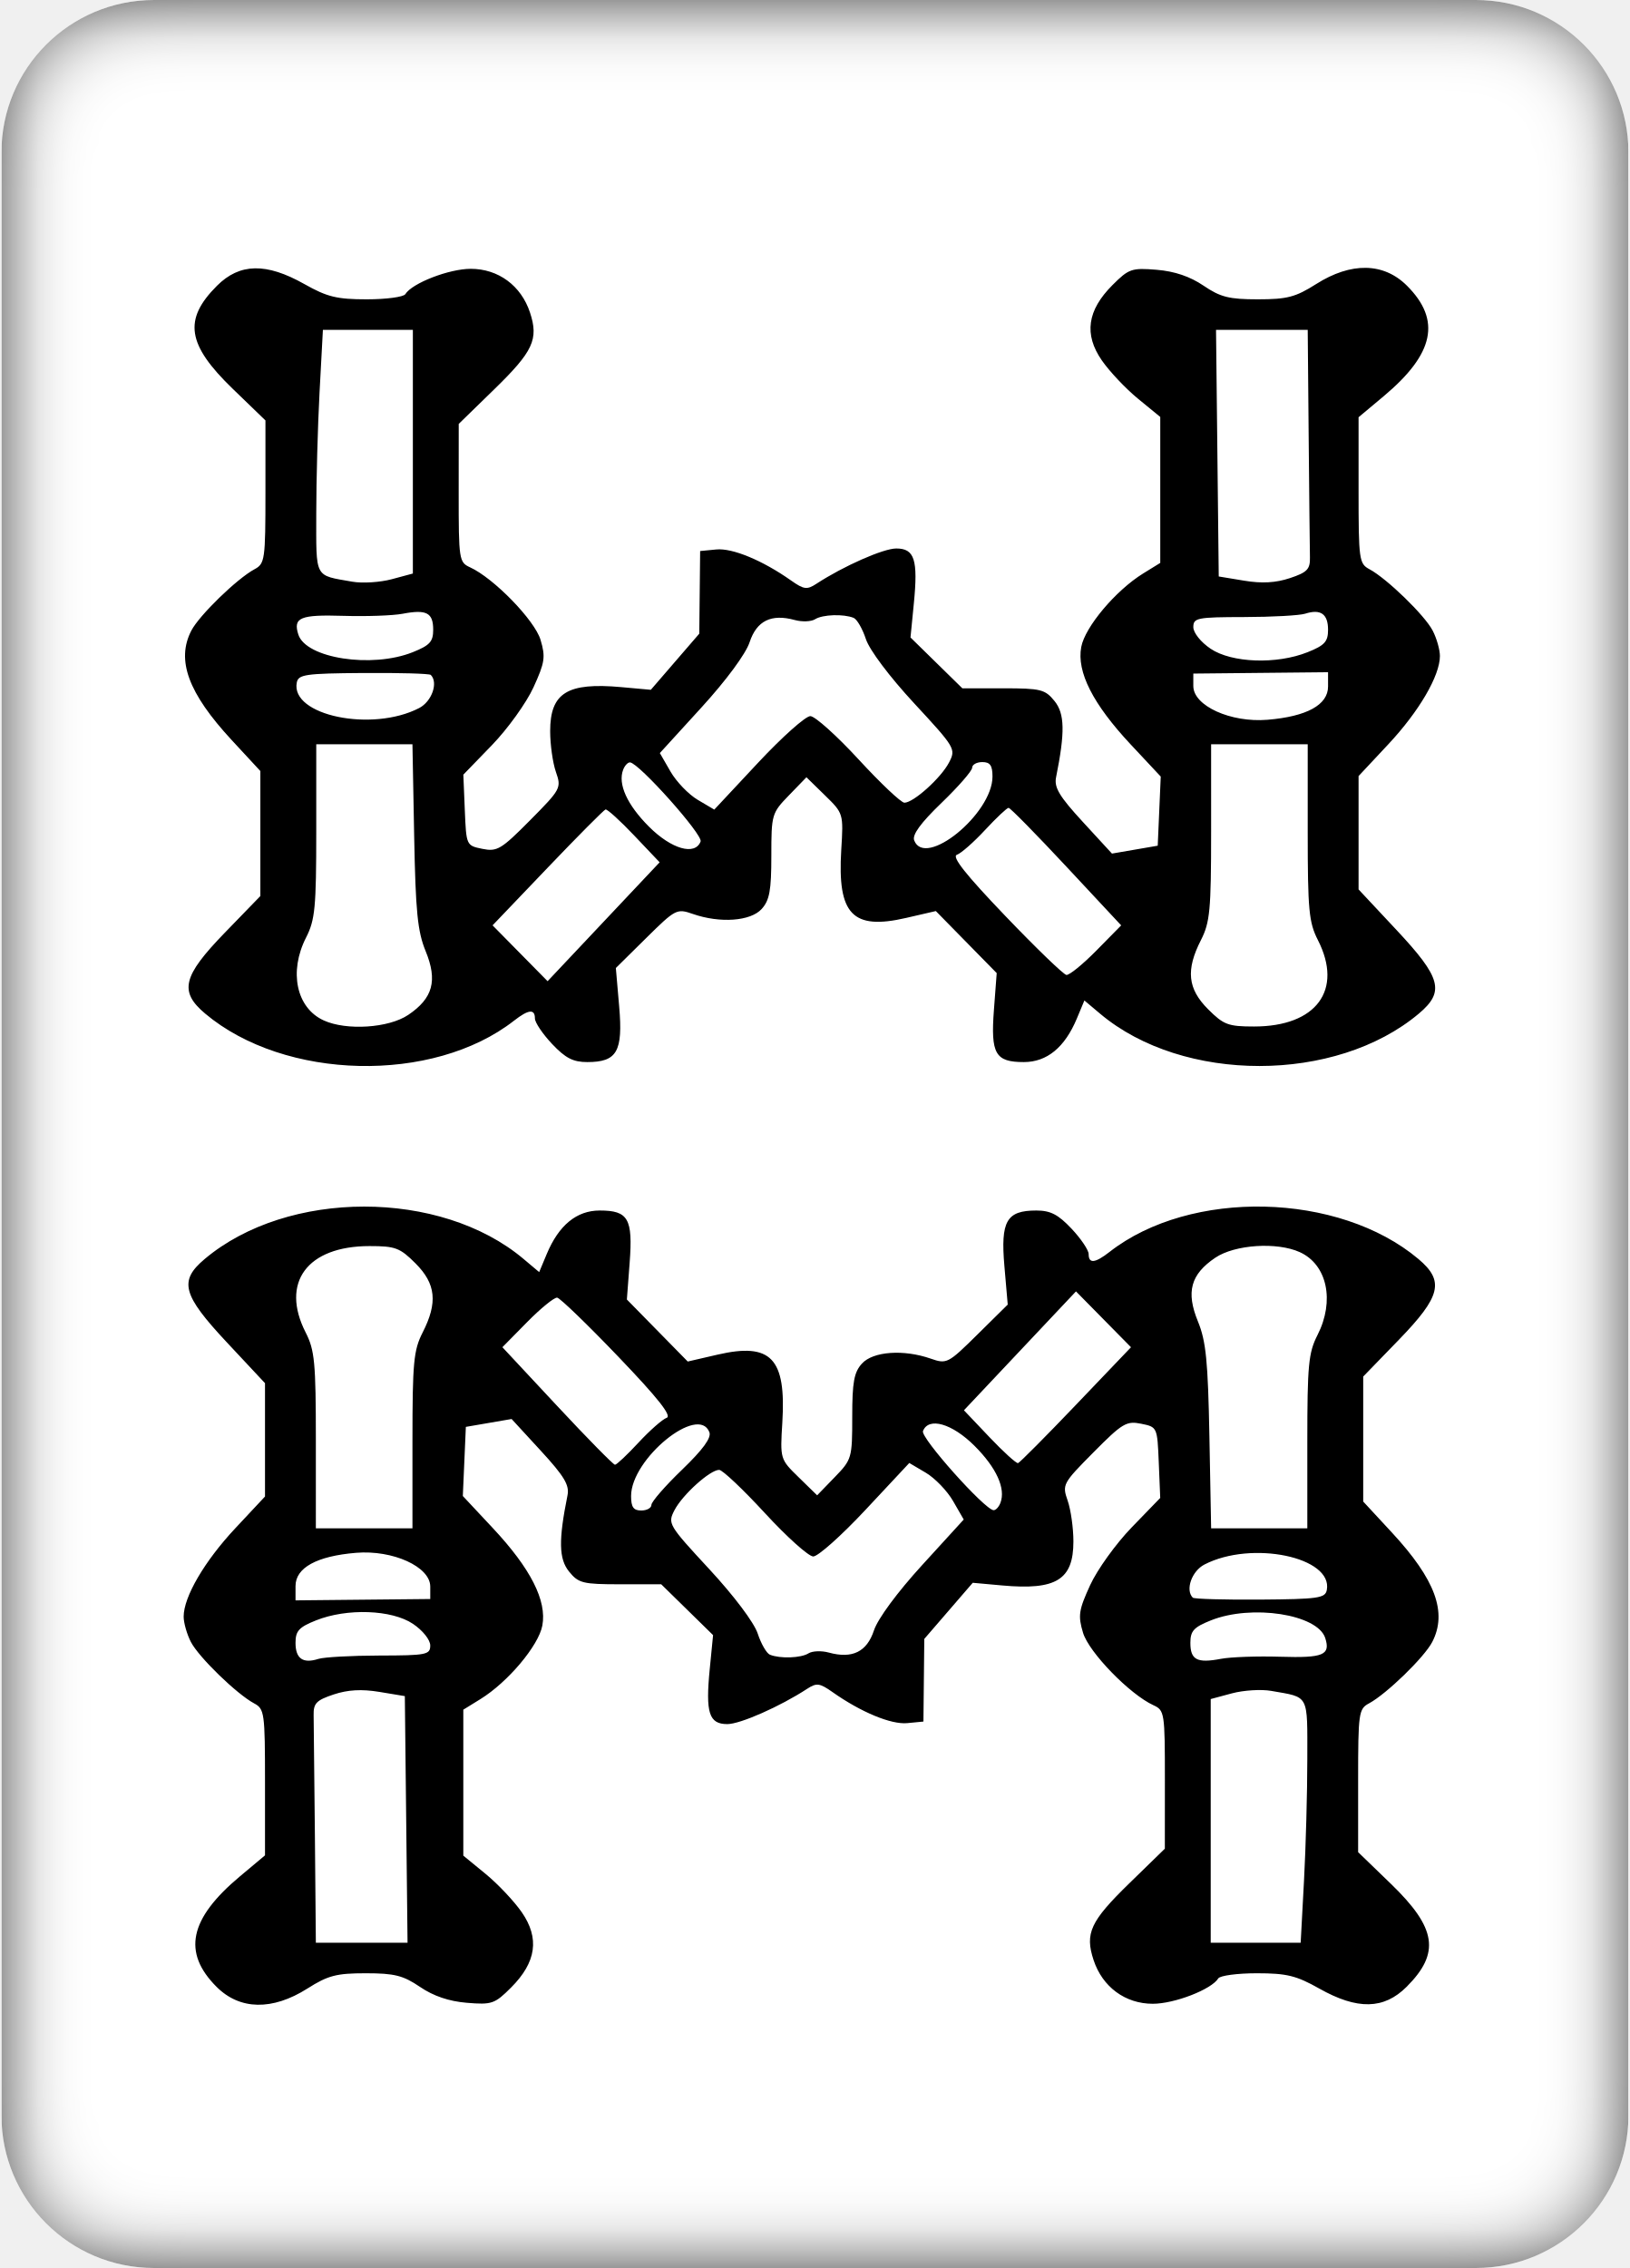
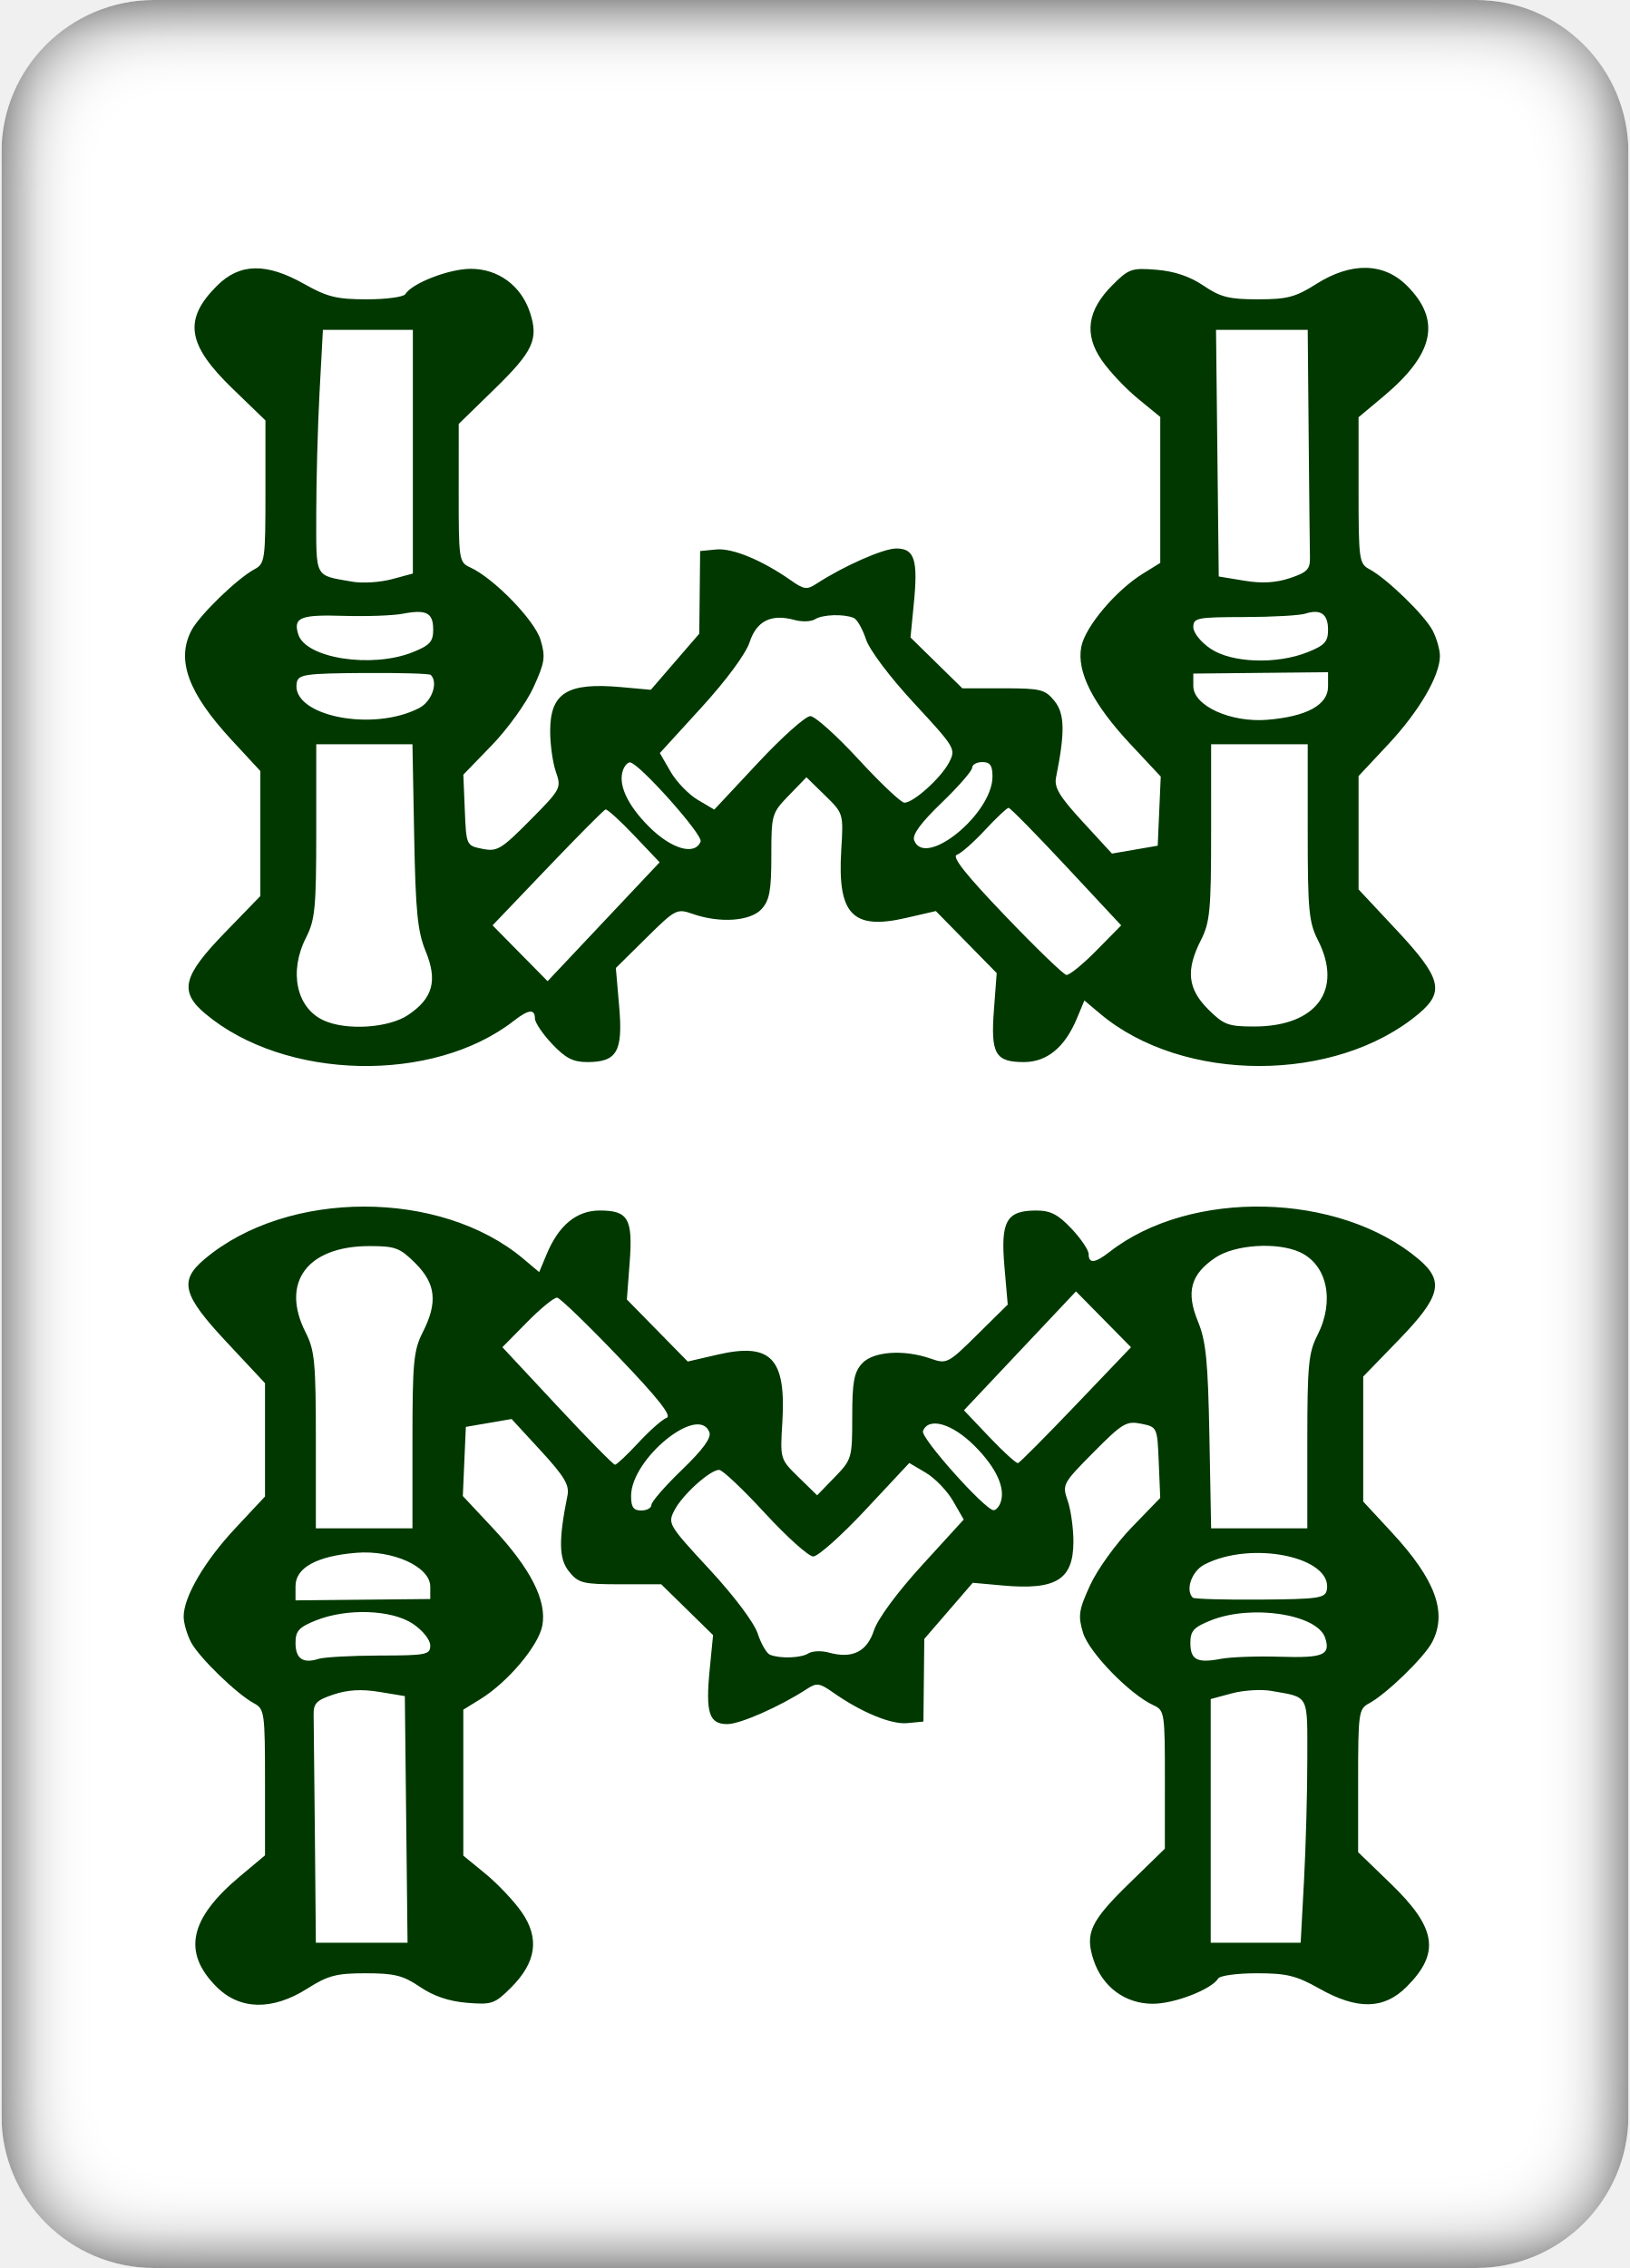
<svg xmlns="http://www.w3.org/2000/svg" xmlns:xlink="http://www.w3.org/1999/xlink" version="1.1">
  <defs>
    <filter id="inset-shadow">
      <feOffset dx="0" dy="0" />
      <feGaussianBlur stdDeviation="8" result="offset-blur" />
      <feComposite operator="out" in="SourceGraphic" in2="offset-blur" result="inverse" />
      <feFlood flood-color="black" flood-opacity="1" result="color" />
      <feComposite operator="in" in="color" in2="inverse" result="shadow" />
      <feComposite operator="over" in="shadow" in2="SourceGraphic" />
    </filter>
    <symbol id="tile" viewBox="0 0 320 446">
      <rect x="0" y="0" width="320" height="446" rx="30" ry="30" style="fill: #ffffff" filter="url(#inset-shadow)" />
    </symbol>
    <symbol id="s8" viewBox="0 0 320 446">
      <use xlink:href="#tile" />
      <g id="sou8_p">
-         <path style="fill: #000000" d="M 42.319,390.718 c -6.772,-6.772 -5.380,-13.388 4.570,-21.720 l 4.950,-4.144 0,-14.371 c 0,-13.670 -0.104,-14.427 -2.144,-15.519 -3.427,-1.834 -10.881,-9.071 -12.432,-12.071 -0.782,-1.513 -1.423,-3.757 -1.423,-4.986 0,-3.885 4.096,-10.895 10.148,-17.364 l 5.851,-6.255 0,-11.145 0,-11.145 -7.5,-8.019 c -8.762,-9.369 -9.484,-12.087 -4.357,-16.401 16.312,-13.726 46.384,-13.741 62.677,-0.031 l 3.105,2.612 1.482,-3.547 c 2.373,-5.681 5.884,-8.566 10.424,-8.566 5.622,0 6.542,1.603 5.887,10.263 l -0.547,7.236 5.986,6.099 5.986,6.099 5.854,-1.352 c 10.537,-2.434 13.524,0.693 12.749,13.350 -0.440,7.186 -0.435,7.202 3.203,10.755 l 3.644,3.558 3.451,-3.563 c 3.374,-3.483 3.451,-3.749 3.451,-11.899 0,-6.794 0.352,-8.726 1.904,-10.442 2.177,-2.407 8.188,-2.841 13.536,-0.976 3.150,1.098 3.402,0.968 9.191,-4.75 l 5.951,-5.879 -0.654,-7.565 c -0.767,-8.870 0.416,-10.934 6.274,-10.934 2.787,0 4.291,0.775 6.928,3.571 1.852,1.964 3.368,4.214 3.368,5 0,1.929 1.258,1.797 4.115,-0.433 15.921,-12.434 45.102,-11.763 60.742,1.396 5.161,4.343 4.432,7.349 -3.857,15.898 l -7,7.219 0,12.290 0,12.290 5.644,6.096 c 8.548,9.233 10.936,15.713 7.932,21.522 -1.551,2.999 -9.004,10.236 -12.432,12.071 -2.036,1.089 -2.144,1.855 -2.144,15.204 l 0,14.056 6.432,6.214 c 9.003,8.698 9.757,13.612 3.108,20.260 -4.470,4.470 -9.693,4.574 -17.195,0.341 -4.494,-2.536 -6.390,-3 -12.271,-3 -3.825,0 -7.238,0.456 -7.583,1.014 -1.340,2.169 -8.614,4.985 -12.874,4.985 -5.417,0 -9.902,-3.307 -11.644,-8.585 -1.740,-5.273 -0.637,-7.645 7.026,-15.108 l 6.987,-6.805 0.007,-13.589 c 0.007,-13.124 -0.069,-13.624 -2.242,-14.617 -4.661,-2.130 -12.703,-10.404 -13.857,-14.257 -1.010,-3.373 -0.850,-4.445 1.396,-9.354 1.396,-3.049 5.069,-8.157 8.163,-11.352 l 5.625,-5.807 -0.288,-6.972 c -0.287,-6.947 -0.300,-6.974 -3.459,-7.617 -2.898,-0.590 -3.701,-0.108 -9.379,5.620 -6.060,6.114 -6.182,6.343 -5.079,9.506 0.621,1.782 1.129,5.391 1.129,8.020 0,7.532 -3.373,9.619 -13.988,8.656 l -5.809,-0.526 -4.765,5.519 -4.765,5.519 -0.085,8.126 -0.085,8.126 -3.176,0.307 c -3.179,0.308 -9.094,-2.145 -14.702,-6.098 -2.532,-1.785 -3.134,-1.862 -5,-0.643 -5.312,3.470 -13.151,6.934 -15.694,6.934 -3.603,0 -4.306,-2.203 -3.456,-10.831 l 0.656,-6.668 -5.100,-4.998 -5.100,-4.998 -8.049,-0.001 c -7.377,-10e-4 -8.218,-0.209 -10.076,-2.501 -2.017,-2.487 -2.091,-6.141 -0.305,-15 0.403,-2.002 -0.640,-3.744 -5.245,-8.750 l -5.749,-6.250 -4.5,0.775 -4.5,0.775 -0.297,6.797 -0.297,6.797 5.899,6.306 c 7.450,7.964 10.656,14.277 9.738,19.172 -0.741,3.952 -6.776,11.122 -12.164,14.452 l -3.378,2.087 0,14.351 0,14.351 4.378,3.587 c 2.408,1.973 5.610,5.365 7.116,7.538 3.542,5.112 2.873,9.838 -2.095,14.808 -3.219,3.219 -3.783,3.414 -8.700,3.007 -3.523,-0.292 -6.560,-1.321 -9.210,-3.122 -3.322,-2.257 -5.027,-2.686 -10.685,-2.686 -5.763,0 -7.414,0.432 -11.463,3 -6.880,4.363 -13.290,4.248 -17.860,-0.321 z    m 37.288,-32.928 -0.267,-24.25 -5,-0.828 c -3.491,-0.578 -6.207,-0.426 -9,0.504 -3.401,1.133 -3.990,1.743 -3.937,4.078 0.034,1.510 0.146,12.195 0.25,23.745 l 0.187,21 9.017,0 9.017,0 -0.267,-24.25 z    m 176.578,12.093 c 0.359,-6.686 0.653,-17.456 0.653,-23.932 0,-12.973 0.458,-12.103 -7.090,-13.438 -1.974,-0.349 -5.462,-0.130 -7.75,0.485 l -4.159,1.119 0,23.961 0,23.961 8.846,0 8.846,0 0.653,-12.157 z    m -181.846,-44.323 c 9.259,-0.017 10,-0.164 10,-1.979 0,-1.113 -1.468,-2.949 -3.397,-4.25 -4.156,-2.801 -12.994,-3.116 -19.081,-0.681 -3.357,1.343 -4.020,2.071 -4.020,4.416 0,3.104 1.462,4.129 4.5,3.155 1.1,-0.352 6.5,-0.650 12,-0.661 z    m 177.187,0.236 c 8.468,0.264 9.900,-0.329 8.840,-3.668 -1.489,-4.691 -14.463,-6.697 -22.507,-3.478 -3.357,1.343 -4.020,2.071 -4.020,4.416 0,3.348 1.316,4.038 6,3.143 1.925,-0.367 7.184,-0.553 11.687,-0.412 z    m -92.803,-0.663 c 0.761,-0.482 2.561,-0.553 4,-0.158 4.624,1.269 7.490,-0.139 8.886,-4.367 0.756,-2.291 4.585,-7.480 9.462,-12.821 l 8.191,-8.973 -2.095,-3.636 c -1.152,-1.999 -3.562,-4.502 -5.353,-5.560 l -3.258,-1.924 -8.608,9.210 c -4.734,5.066 -9.364,9.194 -10.289,9.174 -0.924,-0.019 -5.199,-3.857 -9.5,-8.528 -4.300,-4.670 -8.347,-8.495 -8.992,-8.5 -1.785,-0.012 -7.222,4.889 -8.793,7.927 -1.364,2.639 -1.216,2.889 6.879,11.630 4.830,5.215 8.779,10.467 9.486,12.619 0.666,2.026 1.749,3.903 2.406,4.171 1.990,0.809 6.109,0.666 7.577,-0.263 z    m -74.383,-13.142 c 0,-3.889 -7.351,-7.232 -14.587,-6.632 -7.736,0.641 -11.912,2.934 -11.912,6.543 l 0,2.809 13.25,-0.134 13.25,-0.134 0,-2.450 z    m 176.331,0.687 c 1.247,-6.475 -14.783,-9.816 -24.068,-5.015 -2.496,1.291 -3.801,5.005 -2.289,6.517 0.260,0.260 6.220,0.430 13.243,0.378 11.422,-0.085 12.806,-0.283 13.113,-1.881 z    m -179.831,-29.427 c -5e-5,-15.316 0.228,-17.737 1.999,-21.210 3.002,-5.885 2.622,-9.577 -1.4,-13.6 -3.064,-3.064 -3.957,-3.4 -9.049,-3.4 -12.257,0 -17.559,7.181 -12.550,17 1.771,3.472 2.000,5.894 2.000,21.210 l 6.8e-4,17.289 9.499,0 9.499,0 -5e-5,-17.289 z    m 175.999,0.251 c 0,-15.064 0.231,-17.493 2,-20.961 3.431,-6.729 1.914,-13.850 -3.472,-16.305 -4.480,-2.041 -12.780,-1.499 -16.616,1.086 -4.862,3.276 -5.806,6.732 -3.426,12.538 1.590,3.880 1.977,7.760 2.258,22.681 l 0.338,18 9.459,0 9.459,0 0,-17.038 z    m -129,12.428 c 0,-0.610 2.703,-3.714 6.007,-6.897 4.127,-3.976 5.815,-6.289 5.393,-7.390 -2.137,-5.571 -15.400,5.232 -15.400,12.545 0,2.185 0.467,2.852 2,2.852 1.1,0 2,-0.499 2,-1.109 z    m 68.639,-0.392 c 1.079,-2.812 -0.770,-6.891 -5.077,-11.198 -4.419,-4.419 -9.066,-5.753 -10.155,-2.914 -0.497,1.297 12.086,15.401 13.875,15.550 0.429,0.035 1.040,-0.610 1.357,-1.437 z    m -71.179,-11.853 c 2.222,-2.395 4.715,-4.589 5.540,-4.875 1.062,-0.367 -1.708,-3.869 -9.5,-12.004 -6.05,-6.317 -11.466,-11.548 -12.037,-11.624 -0.570,-0.076 -3.228,2.085 -5.905,4.803 l -4.868,4.942 10.779,11.557 c 5.928,6.356 11.042,11.557 11.365,11.557 0.322,0 2.404,-1.960 4.626,-4.356 z    m 86.058,-7.448 10.805,-11.304 -5.411,-5.491 -5.411,-5.491 -11.018,11.690 -11.018,11.690 5.018,5.284 c 2.760,2.906 5.291,5.203 5.625,5.105 0.333,-0.098 5.468,-5.265 11.411,-11.483 z" />
+         <path style="fill: #003800" d="M 42.319,390.718 c -6.772,-6.772 -5.380,-13.388 4.570,-21.720 l 4.950,-4.144 0,-14.371 c 0,-13.670 -0.104,-14.427 -2.144,-15.519 -3.427,-1.834 -10.881,-9.071 -12.432,-12.071 -0.782,-1.513 -1.423,-3.757 -1.423,-4.986 0,-3.885 4.096,-10.895 10.148,-17.364 l 5.851,-6.255 0,-11.145 0,-11.145 -7.5,-8.019 c -8.762,-9.369 -9.484,-12.087 -4.357,-16.401 16.312,-13.726 46.384,-13.741 62.677,-0.031 l 3.105,2.612 1.482,-3.547 c 2.373,-5.681 5.884,-8.566 10.424,-8.566 5.622,0 6.542,1.603 5.887,10.263 l -0.547,7.236 5.986,6.099 5.986,6.099 5.854,-1.352 c 10.537,-2.434 13.524,0.693 12.749,13.350 -0.440,7.186 -0.435,7.202 3.203,10.755 l 3.644,3.558 3.451,-3.563 c 3.374,-3.483 3.451,-3.749 3.451,-11.899 0,-6.794 0.352,-8.726 1.904,-10.442 2.177,-2.407 8.188,-2.841 13.536,-0.976 3.150,1.098 3.402,0.968 9.191,-4.75 l 5.951,-5.879 -0.654,-7.565 c -0.767,-8.870 0.416,-10.934 6.274,-10.934 2.787,0 4.291,0.775 6.928,3.571 1.852,1.964 3.368,4.214 3.368,5 0,1.929 1.258,1.797 4.115,-0.433 15.921,-12.434 45.102,-11.763 60.742,1.396 5.161,4.343 4.432,7.349 -3.857,15.898 l -7,7.219 0,12.290 0,12.290 5.644,6.096 c 8.548,9.233 10.936,15.713 7.932,21.522 -1.551,2.999 -9.004,10.236 -12.432,12.071 -2.036,1.089 -2.144,1.855 -2.144,15.204 l 0,14.056 6.432,6.214 c 9.003,8.698 9.757,13.612 3.108,20.260 -4.470,4.470 -9.693,4.574 -17.195,0.341 -4.494,-2.536 -6.390,-3 -12.271,-3 -3.825,0 -7.238,0.456 -7.583,1.014 -1.340,2.169 -8.614,4.985 -12.874,4.985 -5.417,0 -9.902,-3.307 -11.644,-8.585 -1.740,-5.273 -0.637,-7.645 7.026,-15.108 l 6.987,-6.805 0.007,-13.589 c 0.007,-13.124 -0.069,-13.624 -2.242,-14.617 -4.661,-2.130 -12.703,-10.404 -13.857,-14.257 -1.010,-3.373 -0.850,-4.445 1.396,-9.354 1.396,-3.049 5.069,-8.157 8.163,-11.352 l 5.625,-5.807 -0.288,-6.972 c -0.287,-6.947 -0.300,-6.974 -3.459,-7.617 -2.898,-0.590 -3.701,-0.108 -9.379,5.620 -6.060,6.114 -6.182,6.343 -5.079,9.506 0.621,1.782 1.129,5.391 1.129,8.020 0,7.532 -3.373,9.619 -13.988,8.656 l -5.809,-0.526 -4.765,5.519 -4.765,5.519 -0.085,8.126 -0.085,8.126 -3.176,0.307 c -3.179,0.308 -9.094,-2.145 -14.702,-6.098 -2.532,-1.785 -3.134,-1.862 -5,-0.643 -5.312,3.470 -13.151,6.934 -15.694,6.934 -3.603,0 -4.306,-2.203 -3.456,-10.831 l 0.656,-6.668 -5.100,-4.998 -5.100,-4.998 -8.049,-0.001 c -7.377,-10e-4 -8.218,-0.209 -10.076,-2.501 -2.017,-2.487 -2.091,-6.141 -0.305,-15 0.403,-2.002 -0.640,-3.744 -5.245,-8.750 l -5.749,-6.250 -4.5,0.775 -4.5,0.775 -0.297,6.797 -0.297,6.797 5.899,6.306 c 7.450,7.964 10.656,14.277 9.738,19.172 -0.741,3.952 -6.776,11.122 -12.164,14.452 l -3.378,2.087 0,14.351 0,14.351 4.378,3.587 c 2.408,1.973 5.610,5.365 7.116,7.538 3.542,5.112 2.873,9.838 -2.095,14.808 -3.219,3.219 -3.783,3.414 -8.700,3.007 -3.523,-0.292 -6.560,-1.321 -9.210,-3.122 -3.322,-2.257 -5.027,-2.686 -10.685,-2.686 -5.763,0 -7.414,0.432 -11.463,3 -6.880,4.363 -13.290,4.248 -17.860,-0.321 z    m 37.288,-32.928 -0.267,-24.25 -5,-0.828 c -3.491,-0.578 -6.207,-0.426 -9,0.504 -3.401,1.133 -3.990,1.743 -3.937,4.078 0.034,1.510 0.146,12.195 0.25,23.745 l 0.187,21 9.017,0 9.017,0 -0.267,-24.25 z    m 176.578,12.093 c 0.359,-6.686 0.653,-17.456 0.653,-23.932 0,-12.973 0.458,-12.103 -7.090,-13.438 -1.974,-0.349 -5.462,-0.130 -7.75,0.485 l -4.159,1.119 0,23.961 0,23.961 8.846,0 8.846,0 0.653,-12.157 z    m -181.846,-44.323 c 9.259,-0.017 10,-0.164 10,-1.979 0,-1.113 -1.468,-2.949 -3.397,-4.25 -4.156,-2.801 -12.994,-3.116 -19.081,-0.681 -3.357,1.343 -4.020,2.071 -4.020,4.416 0,3.104 1.462,4.129 4.5,3.155 1.1,-0.352 6.5,-0.650 12,-0.661 z    m 177.187,0.236 c 8.468,0.264 9.900,-0.329 8.840,-3.668 -1.489,-4.691 -14.463,-6.697 -22.507,-3.478 -3.357,1.343 -4.020,2.071 -4.020,4.416 0,3.348 1.316,4.038 6,3.143 1.925,-0.367 7.184,-0.553 11.687,-0.412 z    m -92.803,-0.663 c 0.761,-0.482 2.561,-0.553 4,-0.158 4.624,1.269 7.490,-0.139 8.886,-4.367 0.756,-2.291 4.585,-7.480 9.462,-12.821 l 8.191,-8.973 -2.095,-3.636 c -1.152,-1.999 -3.562,-4.502 -5.353,-5.560 l -3.258,-1.924 -8.608,9.210 c -4.734,5.066 -9.364,9.194 -10.289,9.174 -0.924,-0.019 -5.199,-3.857 -9.5,-8.528 -4.300,-4.670 -8.347,-8.495 -8.992,-8.5 -1.785,-0.012 -7.222,4.889 -8.793,7.927 -1.364,2.639 -1.216,2.889 6.879,11.630 4.830,5.215 8.779,10.467 9.486,12.619 0.666,2.026 1.749,3.903 2.406,4.171 1.990,0.809 6.109,0.666 7.577,-0.263 z    m -74.383,-13.142 c 0,-3.889 -7.351,-7.232 -14.587,-6.632 -7.736,0.641 -11.912,2.934 -11.912,6.543 l 0,2.809 13.25,-0.134 13.25,-0.134 0,-2.450 z    m 176.331,0.687 c 1.247,-6.475 -14.783,-9.816 -24.068,-5.015 -2.496,1.291 -3.801,5.005 -2.289,6.517 0.260,0.260 6.220,0.430 13.243,0.378 11.422,-0.085 12.806,-0.283 13.113,-1.881 z    m -179.831,-29.427 c -5e-5,-15.316 0.228,-17.737 1.999,-21.210 3.002,-5.885 2.622,-9.577 -1.4,-13.6 -3.064,-3.064 -3.957,-3.4 -9.049,-3.4 -12.257,0 -17.559,7.181 -12.550,17 1.771,3.472 2.000,5.894 2.000,21.210 l 6.8e-4,17.289 9.499,0 9.499,0 -5e-5,-17.289 z    m 175.999,0.251 c 0,-15.064 0.231,-17.493 2,-20.961 3.431,-6.729 1.914,-13.850 -3.472,-16.305 -4.480,-2.041 -12.780,-1.499 -16.616,1.086 -4.862,3.276 -5.806,6.732 -3.426,12.538 1.590,3.880 1.977,7.760 2.258,22.681 l 0.338,18 9.459,0 9.459,0 0,-17.038 z    m -129,12.428 c 0,-0.610 2.703,-3.714 6.007,-6.897 4.127,-3.976 5.815,-6.289 5.393,-7.390 -2.137,-5.571 -15.400,5.232 -15.400,12.545 0,2.185 0.467,2.852 2,2.852 1.1,0 2,-0.499 2,-1.109 z    m 68.639,-0.392 c 1.079,-2.812 -0.770,-6.891 -5.077,-11.198 -4.419,-4.419 -9.066,-5.753 -10.155,-2.914 -0.497,1.297 12.086,15.401 13.875,15.550 0.429,0.035 1.040,-0.610 1.357,-1.437 z    m -71.179,-11.853 c 2.222,-2.395 4.715,-4.589 5.540,-4.875 1.062,-0.367 -1.708,-3.869 -9.5,-12.004 -6.05,-6.317 -11.466,-11.548 -12.037,-11.624 -0.570,-0.076 -3.228,2.085 -5.905,4.803 l -4.868,4.942 10.779,11.557 c 5.928,6.356 11.042,11.557 11.365,11.557 0.322,0 2.404,-1.960 4.626,-4.356 z    m 86.058,-7.448 10.805,-11.304 -5.411,-5.491 -5.411,-5.491 -11.018,11.690 -11.018,11.690 5.018,5.284 c 2.760,2.906 5.291,5.203 5.625,5.105 0.333,-0.098 5.468,-5.265 11.411,-11.483 z" />
      </g>
      <g transform="rotate(180 159.379,223.451)">
        <use xlink:href="#sou8_p" />
      </g>
    </symbol>
  </defs>
  <use xlink:href="#s8" />
</svg>
